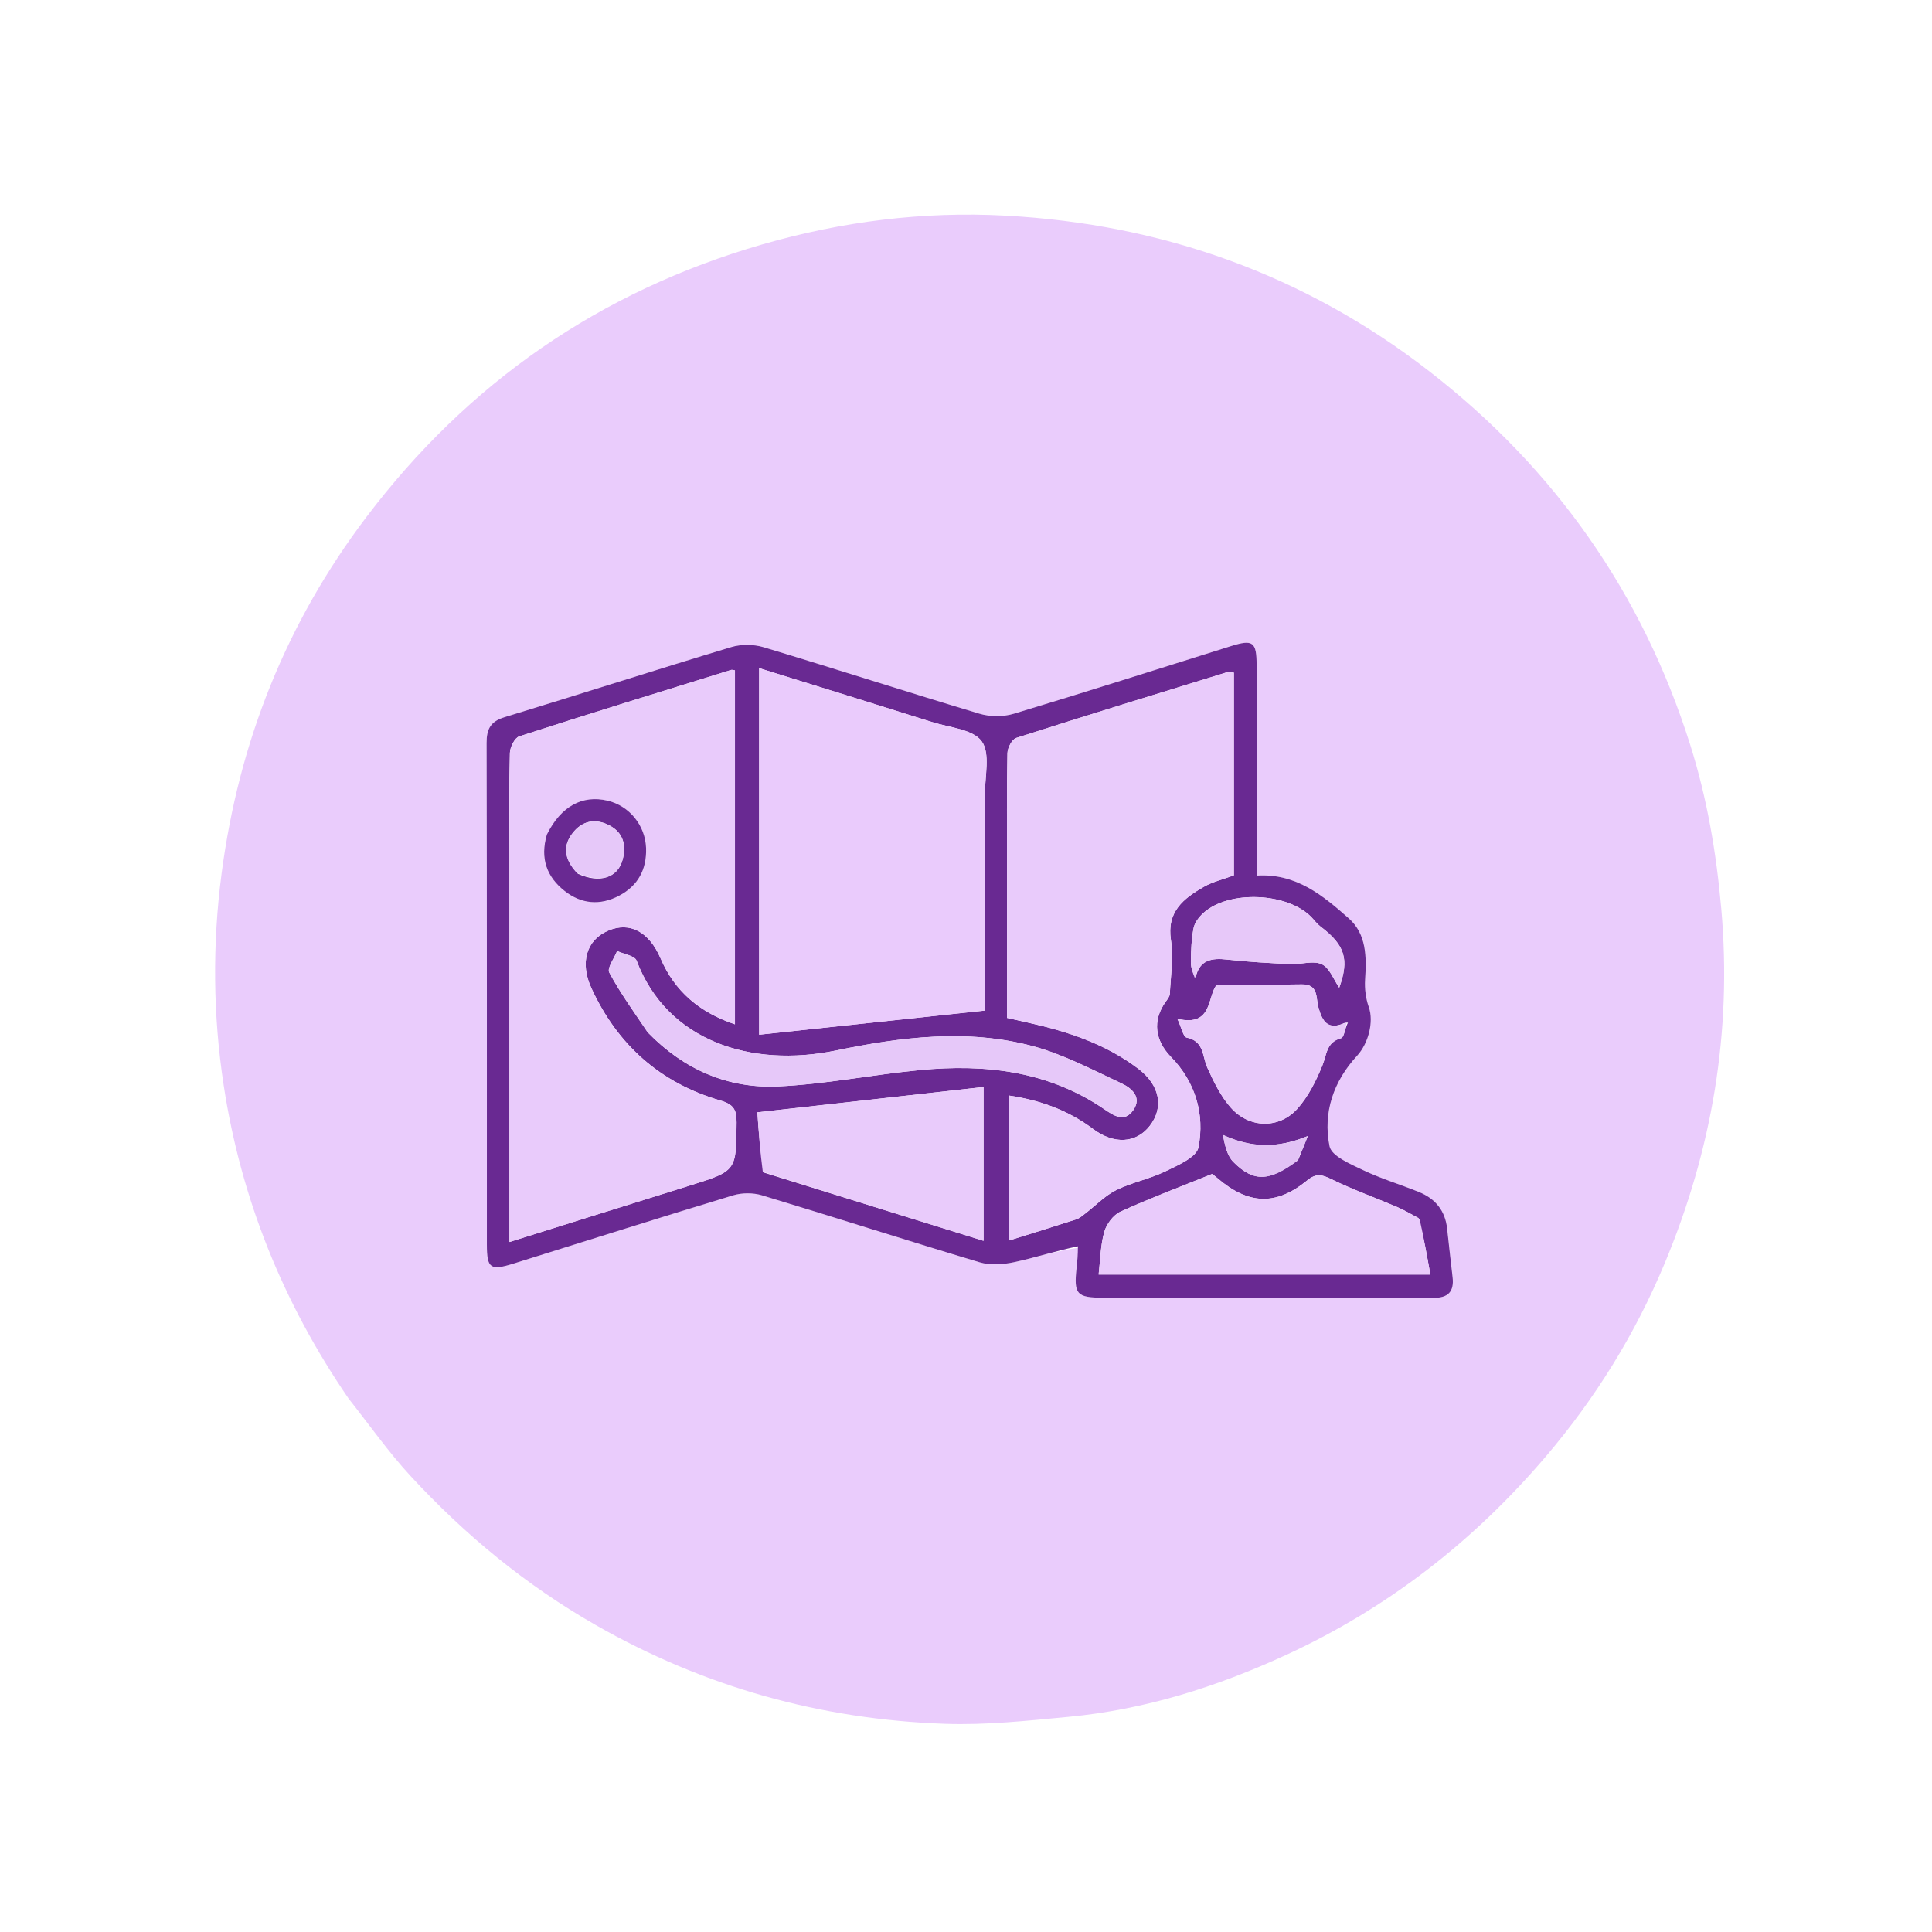
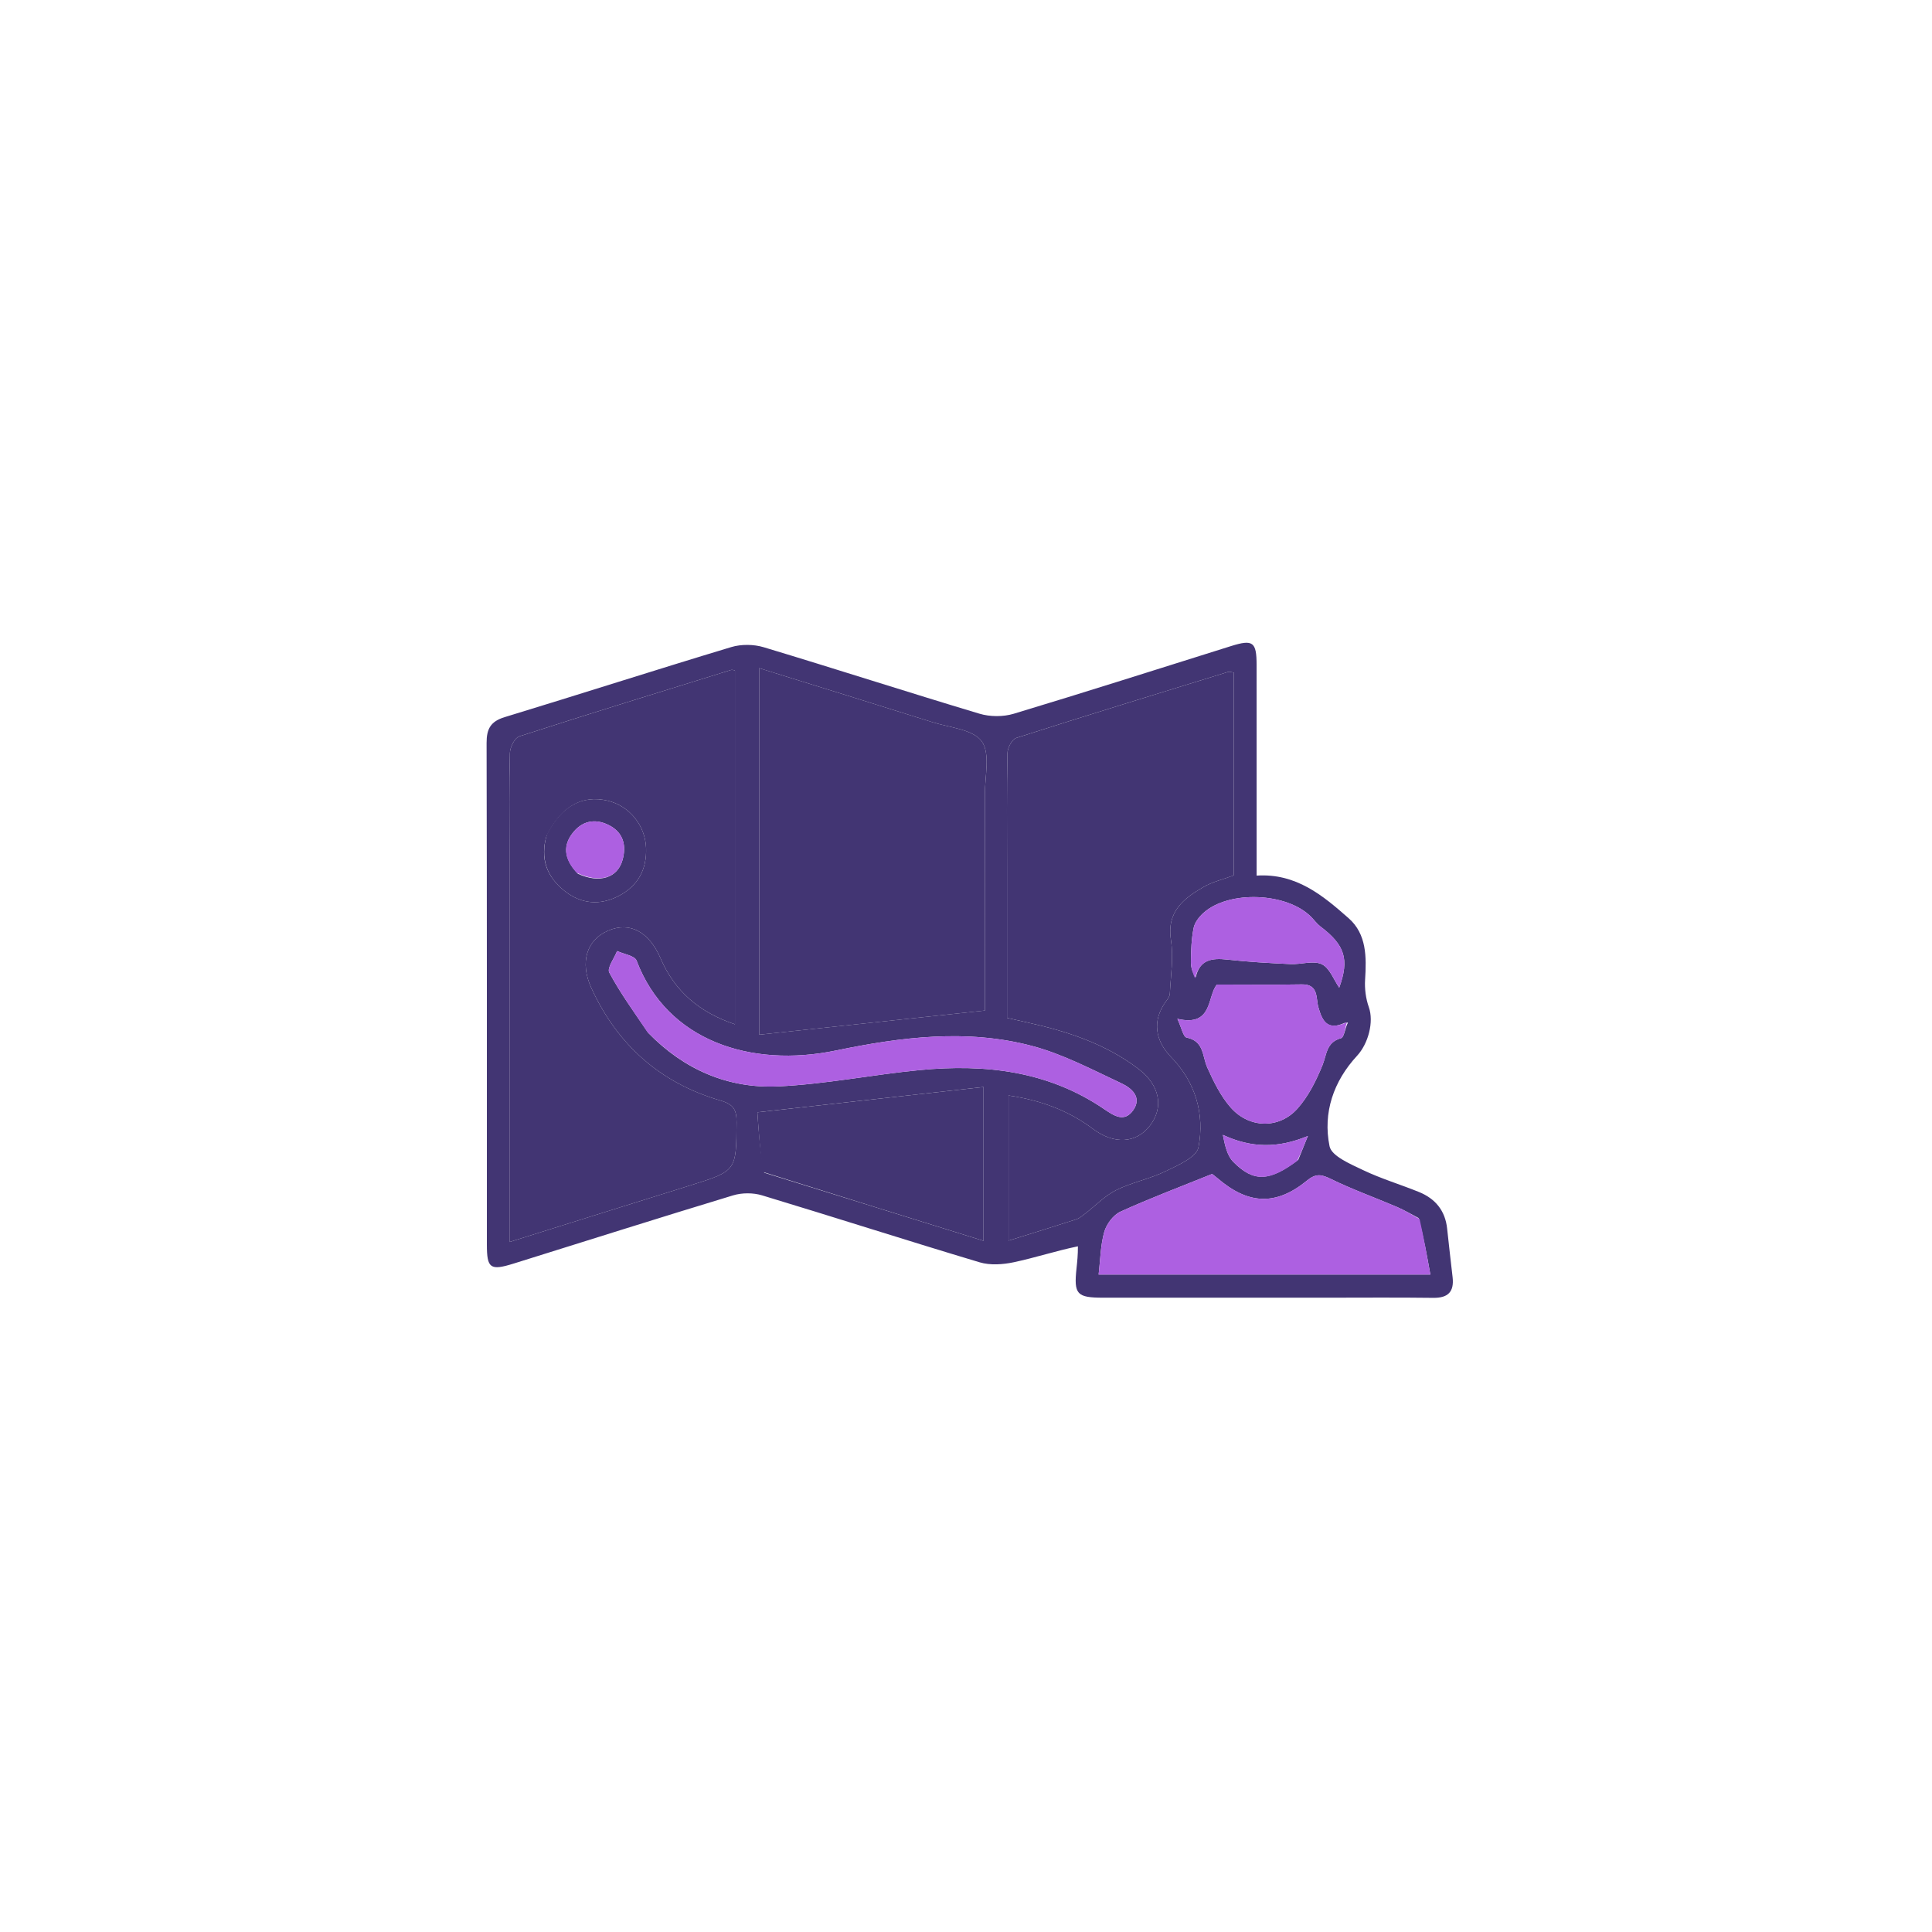
<svg xmlns="http://www.w3.org/2000/svg" version="1.1" id="Layer_1" x="0px" y="0px" width="100%" viewBox="0 0 512 512" enable-background="new 0 0 512 512" xml:space="preserve">
-   <path fill="#F1EBFF" opacity="1" stroke="none" d=" M130.243,470.741   C120.759,464.256 111.096,458.597 102.447,451.671   C93.077,444.167 84.271,435.851 75.899,427.229   C61.957,412.872 50.421,396.658 40.567,379.196   C31.935,363.897 24.473,348.073 19.789,331.183   C16.137,318.016 12.694,304.586 11.29,291.051   C9.437,273.177 8.369,255.013 9.39,237.113   C10.286,221.402 13.817,205.712 17.483,190.322   C21.54,173.289 28.533,157.186 36.756,141.692   C44.486,127.125 53.068,113.071 63.96,100.633   C72.214,91.207 80.45,81.662 89.608,73.154   C103.256,60.475 118.452,49.76 134.755,40.571   C150.072,31.938 165.947,24.589 182.802,19.819   C195.944,16.099 209.388,12.719 222.92,11.288   C240.458,9.434 258.299,8.315 275.855,9.396   C292.051,10.393 308.179,14.107 324.085,17.732   C341.991,21.813 358.99,28.932 374.818,38.161   C388.012,45.855 400.734,54.514 412.922,63.728   C421.95,70.552 430.162,78.587 438.068,86.733   C452.012,101.099 463.518,117.332 473.424,134.77   C482.106,150.053 489.508,165.893 494.187,182.783   C497.835,195.951 501.28,209.375 502.712,222.908   C504.567,240.443 505.679,258.281 504.605,275.835   C503.615,292.027 499.982,308.171 496.291,324.053   C492.326,341.115 485.254,357.174 477.03,372.664   C469.373,387.089 460.861,400.988 450.092,413.31   C441.848,422.744 433.602,432.279 424.449,440.793   C410.809,453.482 395.611,464.191 379.31,473.384   C364.005,482.016 348.212,489.502 331.303,494.125   C317.972,497.77 304.404,501.256 290.718,502.712   C273.185,504.577 255.389,505.368 237.778,504.71   C220.038,504.047 202.552,500.335 185.45,495.07   C166.188,489.14 147.829,481.299 130.243,470.741  M49.997,239.363   C49.664,242.656 49.125,245.943 49.034,249.242   C48.425,271.275 50.958,292.922 57,314.158   C66.953,349.145 85.005,379.459 110.724,404.951   C123.916,418.027 138.855,429.067 155.215,438.291   C183.7,454.352 214.255,463.217 246.649,464.693   C262.274,465.405 278.275,464.252 293.706,461.609   C336.684,454.246 373.685,434.45 404.549,403.727   C416.18,392.149 426.178,379.098 434.789,364.947   C453.058,334.925 463.031,302.3 464.693,267.457   C465.439,251.836 464.383,235.796 461.607,220.404   C453.373,174.761 432.23,135.887 397.9,104.21   C379.822,87.529 359.619,74.507 337.044,65.048   C311.805,54.474 285.459,49.078 258.08,49.05   C251.788,49.043 245.433,49.221 239.217,50.092   C227.273,51.766 215.249,53.335 203.548,56.151   C185.859,60.408 169.278,67.642 153.417,76.7   C132.109,88.868 113.653,104.433 97.821,122.966   C82.719,140.645 71.042,160.56 62.835,182.396   C56.035,200.491 51.286,219.07 49.997,239.363  z" data-index="1" style="opacity: 1; visibility: hidden;" />
-   <path fill="#EACCFC" opacity="1" stroke="none" d=" M92.361,370.611   C74.963,345.221 63.853,317.605 59.28,287.606   C56.451,269.051 56.259,250.371 58.718,231.56   C63.286,196.607 75.887,165.037 97.072,137.057   C124.006,101.482 158.927,77.223 201.975,64.786   C223.089,58.686 244.626,55.969 266.452,57.147   C308.029,59.391 345.798,72.804 378.813,98.425   C412.066,124.231 435.282,157.255 447.954,197.486   C452.399,211.599 454.857,226.073 456.157,240.873   C459.026,273.516 453.701,304.714 441.161,334.789   C433.367,353.483 422.846,370.504 409.667,385.973   C390.483,408.49 367.722,426.181 340.862,438.559   C322.493,447.024 303.381,453.072 283.174,454.981   C272.285,456.009 261.3,457.207 250.411,456.826   C217.517,455.675 186.631,447.076 157.894,430.665   C139.339,420.069 123.142,406.704 108.755,391.101   C102.921,384.773 97.931,377.667 92.361,370.611  M285.857,330.667   C285.668,332.484 285.485,334.303 285.29,336.12   C284.55,343.013 285.348,343.901 292.371,343.903   C311.862,343.908 331.352,343.905 350.842,343.905   C360.504,343.904 370.167,343.82 379.828,343.944   C383.742,343.994 385.384,342.334 384.958,338.512   C384.478,334.215 383.954,329.923 383.508,325.623   C383.01,320.818 380.362,317.643 376.016,315.881   C371.091,313.884 365.955,312.352 361.177,310.062   C357.87,308.478 352.878,306.388 352.345,303.769   C350.538,294.889 353.387,286.546 359.634,279.796   C362.622,276.568 364.135,270.792 362.753,266.898   C361.948,264.627 361.612,262.021 361.766,259.61   C362.146,253.626 362.189,247.556 357.411,243.346   C350.593,237.338 343.505,231.369 333.018,232.043   C333.018,229.752 333.018,227.96 333.018,226.167   C333.018,209.508 333.03,192.85 333.011,176.191   C333.005,170.11 332.036,169.4 326.278,171.203   C307.08,177.214 287.919,183.349 268.657,189.149   C265.861,189.991 262.376,189.978 259.577,189.139   C240.466,183.413 221.482,177.266 202.377,171.521   C199.724,170.724 196.42,170.691 193.775,171.488   C173.722,177.531 153.781,183.945 133.746,190.047   C130.019,191.181 128.942,193.154 128.951,196.897   C129.06,241.208 129.016,285.52 129.027,329.831   C129.028,336.168 129.924,336.792 136.158,334.847   C155.523,328.805 174.858,322.668 194.271,316.786   C196.63,316.071 199.577,316.062 201.935,316.774   C221.196,322.59 240.35,328.76 259.625,334.527   C262.413,335.361 265.778,335.121 268.69,334.502   C274.35,333.299 279.877,331.475 285.857,330.667  z" data-index="3" style="opacity: 1;" />
-   <path fill="#692992" opacity="1" stroke="none" d=" M285.658,330.287   C279.877,331.475 274.35,333.299 268.69,334.502   C265.778,335.121 262.413,335.361 259.625,334.527   C240.35,328.76 221.196,322.59 201.935,316.774   C199.577,316.062 196.63,316.071 194.271,316.786   C174.858,322.668 155.523,328.805 136.158,334.847   C129.924,336.792 129.028,336.168 129.027,329.831   C129.016,285.52 129.06,241.208 128.951,196.897   C128.942,193.154 130.019,191.181 133.746,190.047   C153.781,183.945 173.722,177.531 193.775,171.488   C196.42,170.691 199.724,170.724 202.377,171.521   C221.482,177.266 240.466,183.413 259.577,189.139   C262.376,189.978 265.861,189.991 268.657,189.149   C287.919,183.349 307.08,177.214 326.278,171.203   C332.036,169.4 333.005,170.11 333.011,176.191   C333.03,192.85 333.018,209.508 333.018,226.167   C333.018,227.96 333.018,229.752 333.018,232.043   C343.505,231.369 350.593,237.338 357.411,243.346   C362.189,247.556 362.146,253.626 361.766,259.61   C361.612,262.021 361.948,264.627 362.753,266.898   C364.135,270.792 362.622,276.568 359.634,279.796   C353.387,286.546 350.538,294.889 352.345,303.769   C352.878,306.388 357.87,308.478 361.177,310.062   C365.955,312.352 371.091,313.884 376.016,315.881   C380.362,317.643 383.01,320.818 383.508,325.623   C383.954,329.923 384.478,334.215 384.958,338.512   C385.384,342.334 383.742,343.994 379.828,343.944   C370.167,343.82 360.504,343.904 350.842,343.905   C331.352,343.905 311.862,343.908 292.371,343.903   C285.348,343.901 284.55,343.013 285.29,336.12   C285.485,334.303 285.668,332.484 285.658,330.287  M356.281,271.099   C351.846,273.138 350.421,270.692 349.366,266.864   C348.712,264.497 349.472,260.793 344.992,260.874   C337.728,261.007 330.46,260.91 322.516,260.91   C319.875,263.848 321.54,272.255 312.016,269.994   C313.123,272.351 313.566,274.782 314.468,274.966   C319.135,275.918 318.588,279.902 319.953,282.932   C321.633,286.659 323.504,290.514 326.175,293.534   C331.055,299.055 338.965,299.236 343.823,293.816   C346.723,290.581 348.794,286.403 350.456,282.33   C351.626,279.462 351.443,276.211 355.398,275.128   C356.232,274.9 356.444,272.401 357.227,270.988   C357.155,271.003 357.084,271.019 356.281,271.099  M135.015,226.5   C135.015,260.543 135.015,294.586 135.015,329.141   C151.38,324.015 167.055,319.087 182.743,314.197   C195.216,310.309 195.115,310.329 195.199,297.455   C195.221,294.123 194.451,292.674 190.92,291.648   C175.004,287.025 163.612,276.902 156.704,261.816   C153.623,255.087 155.418,249.105 161.148,246.638   C166.948,244.141 172.05,246.975 175.066,253.994   C178.805,262.695 185.371,268.302 194.77,271.452   C194.77,239.787 194.77,208.723 194.77,177.661   C194.393,177.611 194.036,177.454 193.755,177.541   C175.023,183.347 156.277,189.11 137.618,195.142   C136.405,195.534 135.172,197.996 135.13,199.527   C134.892,208.179 135.015,216.841 135.015,226.5  M326.985,205.5   C326.985,196.39 326.985,187.28 326.985,178.247   C326.153,178.126 325.792,177.96 325.509,178.048   C306.757,183.829 287.995,189.577 269.309,195.564   C268.183,195.925 267.01,198.191 266.982,199.593   C266.782,209.587 266.874,219.587 266.874,229.585   C266.874,242.894 266.874,256.203 266.874,269.75   C268.918,270.212 270.668,270.614 272.422,271.002   C282.899,273.323 292.967,276.631 301.655,283.222   C307.36,287.549 308.525,293.437 304.696,298.368   C301.104,302.995 295.229,303.357 289.657,299.174   C283.011,294.185 275.511,291.515 267.278,290.317   C267.278,303.213 267.278,315.771 267.278,328.782   C273.536,326.825 279.403,325.025 285.238,323.128   C286.118,322.841 286.887,322.148 287.647,321.564   C290.359,319.485 292.8,316.878 295.8,315.39   C299.943,313.334 304.662,312.445 308.828,310.424   C312.121,308.827 317.091,306.692 317.599,304.076   C319.315,295.223 316.785,286.727 310.333,280.108   C306.144,275.812 305.273,270.525 308.936,265.448   C309.392,264.815 309.982,264.084 310.016,263.375   C310.242,258.63 311.032,253.771 310.312,249.156   C309.133,241.597 313.651,238.114 318.988,235.037   C321.361,233.668 324.155,233.032 326.985,231.979   C326.985,223.47 326.985,214.985 326.985,205.5  M261.022,253.497   C261.022,239.173 261.053,224.85 261.005,210.526   C260.989,205.721 262.489,199.676 260.165,196.461   C257.862,193.275 251.652,192.818 247.087,191.378   C231.892,186.582 216.666,181.884 201.184,177.064   C201.184,209.293 201.184,241.036 201.184,274.206   C221.229,272.061 240.89,269.957 261.022,267.803   C261.022,263.761 261.022,259.128 261.022,253.497  M375.935,322.794   C374.025,321.805 372.168,320.692 370.195,319.849   C364.411,317.376 358.463,315.251 352.821,312.495   C350.286,311.256 348.833,310.851 346.364,312.866   C338.095,319.613 330.773,319.229 322.62,312.214   C322.002,311.682 321.335,311.207 321.219,311.117   C312.796,314.524 304.744,317.548 296.936,321.106   C295.041,321.969 293.235,324.39 292.648,326.453   C291.635,330.013 291.609,333.854 291.147,337.769   C320.588,337.769 349.497,337.769 379.059,337.769   C378.162,332.733 377.327,328.044 375.935,322.794  M202.53,310.777   C221.897,316.794 241.264,322.811 260.648,328.834   C260.648,315.259 260.648,302.394 260.648,288.065   C240.564,290.312 221.062,292.495 200.712,294.773   C201.045,299.671 201.41,305.025 202.53,310.777  M171.78,273.714   C181.227,283.424 192.92,288.53 206.262,287.905   C218.821,287.317 231.276,284.78 243.823,283.574   C261.081,281.913 277.737,283.816 292.554,293.885   C295.214,295.692 297.958,297.56 300.313,294.215   C302.753,290.749 299.814,288.32 297.203,287.099   C289.428,283.463 281.683,279.339 273.46,277.171   C256.201,272.619 238.816,274.812 221.569,278.388   C199.048,283.059 176.792,275.913 168.702,254.577   C168.205,253.265 165.315,252.859 163.539,252.032   C162.779,253.968 160.827,256.541 161.463,257.73   C164.336,263.101 167.942,268.081 171.78,273.714  M316.887,258.981   C317.93,254.267 321.184,253.842 325.275,254.3   C330.834,254.922 336.434,255.23 342.024,255.494   C344.809,255.625 348.03,254.47 350.285,255.53   C352.384,256.517 353.465,259.671 354.908,261.748   C357.615,254.257 356.462,250.46 349.905,245.513   C348.993,244.825 348.306,243.842 347.495,243.015   C341.12,236.513 325.714,235.858 318.947,241.917   C317.781,242.961 316.612,244.464 316.322,245.928   C315.74,248.868 315.627,251.926 315.595,254.939   C315.578,256.469 316.157,258.006 316.887,258.981  M344.045,307.381   C344.897,305.269 345.75,303.157 346.602,301.046   C338.616,304.364 331.631,304.242 324.069,300.756   C324.606,303.417 325.162,306.215 326.836,307.908   C332.21,313.34 336.394,313.162 344.045,307.381  z" data-index="4" style="opacity: 1;" />
-   <path fill="#E9CBFB" opacity="1" stroke="none" d=" M135.015,226   C135.015,216.841 134.892,208.179 135.13,199.527   C135.172,197.996 136.405,195.534 137.618,195.142   C156.277,189.11 175.023,183.347 193.755,177.541   C194.036,177.454 194.393,177.611 194.77,177.661   C194.77,208.723 194.77,239.787 194.77,271.452   C185.371,268.302 178.805,262.695 175.066,253.994   C172.05,246.975 166.948,244.141 161.148,246.638   C155.418,249.105 153.623,255.087 156.704,261.816   C163.612,276.902 175.004,287.025 190.92,291.648   C194.451,292.674 195.221,294.123 195.199,297.455   C195.115,310.329 195.216,310.309 182.743,314.197   C167.055,319.087 151.38,324.015 135.015,329.141   C135.015,294.586 135.015,260.543 135.015,226  M144.832,221.564   C143.052,227.527 144.926,232.41 149.627,236.115   C154.049,239.601 159.037,240.037 164.068,237.38   C169.094,234.725 171.408,230.41 171.218,224.745   C171.017,218.749 166.8,213.561 161.025,212.187   C154.339,210.598 148.664,213.651 144.832,221.564  z" data-index="5" style="opacity: 1;" />
-   <path fill="#E9CBFB" opacity="1" stroke="none" d=" M326.985,206   C326.985,214.985 326.985,223.47 326.985,231.979   C324.155,233.032 321.361,233.668 318.988,235.037   C313.651,238.114 309.133,241.597 310.312,249.156   C311.032,253.771 310.242,258.63 310.016,263.375   C309.982,264.084 309.392,264.815 308.936,265.448   C305.273,270.525 306.144,275.812 310.333,280.108   C316.785,286.727 319.315,295.223 317.599,304.076   C317.091,306.692 312.121,308.827 308.828,310.424   C304.662,312.445 299.943,313.334 295.8,315.39   C292.8,316.878 290.359,319.485 287.647,321.564   C286.887,322.148 286.118,322.841 285.238,323.128   C279.403,325.025 273.536,326.825 267.278,328.782   C267.278,315.771 267.278,303.213 267.278,290.317   C275.511,291.515 283.011,294.185 289.657,299.174   C295.229,303.357 301.104,302.995 304.696,298.368   C308.525,293.437 307.36,287.549 301.655,283.222   C292.967,276.631 282.899,273.323 272.422,271.002   C270.668,270.614 268.918,270.212 266.874,269.75   C266.874,256.203 266.874,242.894 266.874,229.585   C266.874,219.587 266.782,209.587 266.982,199.593   C267.01,198.191 268.183,195.925 269.309,195.564   C287.995,189.577 306.757,183.829 325.509,178.048   C325.792,177.96 326.153,178.126 326.985,178.247   C326.985,187.28 326.985,196.39 326.985,206  z" data-index="6" style="opacity: 1;" />
-   <path fill="#EACBFC" opacity="1" stroke="none" d=" M261.022,253.996   C261.022,259.128 261.022,263.761 261.022,267.803   C240.89,269.957 221.229,272.061 201.184,274.206   C201.184,241.036 201.184,209.293 201.184,177.064   C216.666,181.884 231.892,186.582 247.087,191.378   C251.652,192.818 257.862,193.275 260.165,196.461   C262.489,199.676 260.989,205.721 261.005,210.526   C261.053,224.85 261.022,239.173 261.022,253.996  z" data-index="7" style="opacity: 1;" />
-   <path fill="#E9CBFB" opacity="1" stroke="none" d=" M376.214,323.075   C377.327,328.044 378.162,332.733 379.059,337.769   C349.497,337.769 320.588,337.769 291.147,337.769   C291.609,333.854 291.635,330.013 292.648,326.453   C293.235,324.39 295.041,321.969 296.936,321.106   C304.744,317.548 312.796,314.524 321.219,311.117   C321.335,311.207 322.002,311.682 322.62,312.214   C330.773,319.229 338.095,319.613 346.364,312.866   C348.833,310.851 350.286,311.256 352.821,312.495   C358.463,315.251 364.411,317.376 370.195,319.849   C372.168,320.692 374.025,321.805 376.214,323.075  z" data-index="8" />
-   <path fill="#E9CBFB" opacity="1" stroke="none" d=" M202.153,310.578   C201.41,305.025 201.045,299.671 200.712,294.773   C221.062,292.495 240.564,290.312 260.648,288.065   C260.648,302.394 260.648,315.259 260.648,328.834   C241.264,322.811 221.897,316.794 202.153,310.578  z" data-index="9" style="opacity: 1;" />
-   <path fill="#E6C8F9" opacity="1" stroke="none" d=" M171.532,273.458   C167.942,268.081 164.336,263.101 161.463,257.73   C160.827,256.541 162.779,253.968 163.539,252.032   C165.315,252.859 168.205,253.265 168.702,254.577   C176.792,275.913 199.048,283.059 221.569,278.388   C238.816,274.812 256.201,272.619 273.46,277.171   C281.683,279.339 289.428,283.463 297.203,287.099   C299.814,288.32 302.753,290.749 300.313,294.215   C297.958,297.56 295.214,295.692 292.554,293.885   C277.737,283.816 261.081,281.913 243.823,283.574   C231.276,284.78 218.821,287.317 206.262,287.905   C192.92,288.53 181.227,283.424 171.532,273.458  z" data-index="10" style="opacity: 1;" />
-   <path fill="#E8C9FA" opacity="1" stroke="none" d=" M356.943,270.949   C356.444,272.401 356.232,274.9 355.398,275.128   C351.443,276.211 351.626,279.462 350.456,282.33   C348.794,286.403 346.723,290.581 343.823,293.816   C338.965,299.236 331.055,299.055 326.175,293.534   C323.504,290.514 321.633,286.659 319.953,282.932   C318.588,279.902 319.135,275.918 314.468,274.966   C313.566,274.782 313.123,272.351 312.016,269.994   C321.54,272.255 319.875,263.848 322.516,260.91   C330.46,260.91 337.728,261.007 344.992,260.874   C349.472,260.793 348.712,264.497 349.366,266.864   C350.421,270.692 351.846,273.138 356.631,271.044   C356.981,270.988 356.943,270.949 356.943,270.949  z" data-index="11" />
-   <path fill="#E7C8F9" opacity="1" stroke="none" d=" M316.677,259.26   C316.157,258.006 315.578,256.469 315.595,254.939   C315.627,251.926 315.74,248.868 316.322,245.928   C316.612,244.464 317.781,242.961 318.947,241.917   C325.714,235.858 341.12,236.513 347.495,243.015   C348.306,243.842 348.993,244.825 349.905,245.513   C356.462,250.46 357.615,254.257 354.908,261.748   C353.465,259.671 352.384,256.517 350.285,255.53   C348.03,254.47 344.809,255.625 342.024,255.494   C336.434,255.23 330.834,254.922 325.275,254.3   C321.184,253.842 317.93,254.267 316.677,259.26  z" data-index="12" />
-   <path fill="#E2C2F5" opacity="1" stroke="none" d=" M343.78,307.648   C336.394,313.162 332.21,313.34 326.836,307.908   C325.162,306.215 324.606,303.417 324.069,300.756   C331.631,304.242 338.616,304.364 346.602,301.046   C345.75,303.157 344.897,305.269 343.78,307.648  z" data-index="13" />
-   <path fill="#E8C9FA" opacity="1" stroke="none" d=" M356.997,271.011   C357.084,271.019 357.155,271.003 357.085,270.968   C356.943,270.949 356.981,270.988 356.997,271.011  z" data-index="14" />
-   <path fill="#692992" opacity="1" stroke="none" d=" M144.925,221.182   C148.664,213.651 154.339,210.598 161.025,212.187   C166.8,213.561 171.017,218.749 171.218,224.745   C171.408,230.41 169.094,234.725 164.068,237.38   C159.037,240.037 154.049,239.601 149.627,236.115   C144.926,232.41 143.052,227.527 144.925,221.182  M153.148,231.559   C158.799,234.15 163.633,232.727 164.978,227.896   C166.009,224.194 165.275,220.807 161.664,218.835   C158.244,216.966 154.782,217.26 152.141,220.305   C149.038,223.883 149.355,227.578 153.148,231.559  z" data-index="15" />
-   <path fill="#E6C8F9" opacity="1" stroke="none" d=" M152.853,231.298   C149.355,227.578 149.038,223.883 152.141,220.305   C154.782,217.26 158.244,216.966 161.664,218.835   C165.275,220.807 166.009,224.194 164.978,227.896   C163.633,232.727 158.799,234.15 152.853,231.298  z" data-index="16" />
+   <path fill="#EACCFC" opacity="1" stroke="none" d=" M92.361,370.611   C74.963,345.221 63.853,317.605 59.28,287.606   C56.451,269.051 56.259,250.371 58.718,231.56   C63.286,196.607 75.887,165.037 97.072,137.057   C124.006,101.482 158.927,77.223 201.975,64.786   C223.089,58.686 244.626,55.969 266.452,57.147   C308.029,59.391 345.798,72.804 378.813,98.425   C412.066,124.231 435.282,157.255 447.954,197.486   C452.399,211.599 454.857,226.073 456.157,240.873   C459.026,273.516 453.701,304.714 441.161,334.789   C433.367,353.483 422.846,370.504 409.667,385.973   C390.483,408.49 367.722,426.181 340.862,438.559   C322.493,447.024 303.381,453.072 283.174,454.981   C272.285,456.009 261.3,457.207 250.411,456.826   C217.517,455.675 186.631,447.076 157.894,430.665   C139.339,420.069 123.142,406.704 108.755,391.101   C102.921,384.773 97.931,377.667 92.361,370.611  M285.857,330.667   C285.668,332.484 285.485,334.303 285.29,336.12   C284.55,343.013 285.348,343.901 292.371,343.903   C311.862,343.908 331.352,343.905 350.842,343.905   C360.504,343.904 370.167,343.82 379.828,343.944   C383.742,343.994 385.384,342.334 384.958,338.512   C384.478,334.215 383.954,329.923 383.508,325.623   C383.01,320.818 380.362,317.643 376.016,315.881   C371.091,313.884 365.955,312.352 361.177,310.062   C357.87,308.478 352.878,306.388 352.345,303.769   C350.538,294.889 353.387,286.546 359.634,279.796   C362.622,276.568 364.135,270.792 362.753,266.898   C361.948,264.627 361.612,262.021 361.766,259.61   C362.146,253.626 362.189,247.556 357.411,243.346   C350.593,237.338 343.505,231.369 333.018,232.043   C333.018,229.752 333.018,227.96 333.018,226.167   C333.018,209.508 333.03,192.85 333.011,176.191   C333.005,170.11 332.036,169.4 326.278,171.203   C307.08,177.214 287.919,183.349 268.657,189.149   C265.861,189.991 262.376,189.978 259.577,189.139   C240.466,183.413 221.482,177.266 202.377,171.521   C199.724,170.724 196.42,170.691 193.775,171.488   C173.722,177.531 153.781,183.945 133.746,190.047   C130.019,191.181 128.942,193.154 128.951,196.897   C129.06,241.208 129.016,285.52 129.027,329.831   C129.028,336.168 129.924,336.792 136.158,334.847   C155.523,328.805 174.858,322.668 194.271,316.786   C196.63,316.071 199.577,316.062 201.935,316.774   C221.196,322.59 240.35,328.76 259.625,334.527   C262.413,335.361 265.778,335.121 268.69,334.502   C274.35,333.299 279.877,331.475 285.857,330.667  z" data-index="1" style="opacity: 1; visibility: hidden;" />
+   <path fill="#692992" opacity="1" stroke="none" d=" M285.658,330.287   C279.877,331.475 274.35,333.299 268.69,334.502   C265.778,335.121 262.413,335.361 259.625,334.527   C240.35,328.76 221.196,322.59 201.935,316.774   C199.577,316.062 196.63,316.071 194.271,316.786   C174.858,322.668 155.523,328.805 136.158,334.847   C129.924,336.792 129.028,336.168 129.027,329.831   C129.016,285.52 129.06,241.208 128.951,196.897   C128.942,193.154 130.019,191.181 133.746,190.047   C153.781,183.945 173.722,177.531 193.775,171.488   C196.42,170.691 199.724,170.724 202.377,171.521   C221.482,177.266 240.466,183.413 259.577,189.139   C262.376,189.978 265.861,189.991 268.657,189.149   C287.919,183.349 307.08,177.214 326.278,171.203   C332.036,169.4 333.005,170.11 333.011,176.191   C333.03,192.85 333.018,209.508 333.018,226.167   C333.018,227.96 333.018,229.752 333.018,232.043   C343.505,231.369 350.593,237.338 357.411,243.346   C362.189,247.556 362.146,253.626 361.766,259.61   C361.612,262.021 361.948,264.627 362.753,266.898   C364.135,270.792 362.622,276.568 359.634,279.796   C353.387,286.546 350.538,294.889 352.345,303.769   C352.878,306.388 357.87,308.478 361.177,310.062   C365.955,312.352 371.091,313.884 376.016,315.881   C380.362,317.643 383.01,320.818 383.508,325.623   C383.954,329.923 384.478,334.215 384.958,338.512   C385.384,342.334 383.742,343.994 379.828,343.944   C370.167,343.82 360.504,343.904 350.842,343.905   C331.352,343.905 311.862,343.908 292.371,343.903   C285.348,343.901 284.55,343.013 285.29,336.12   C285.485,334.303 285.668,332.484 285.658,330.287  M356.281,271.099   C351.846,273.138 350.421,270.692 349.366,266.864   C348.712,264.497 349.472,260.793 344.992,260.874   C337.728,261.007 330.46,260.91 322.516,260.91   C319.875,263.848 321.54,272.255 312.016,269.994   C313.123,272.351 313.566,274.782 314.468,274.966   C319.135,275.918 318.588,279.902 319.953,282.932   C321.633,286.659 323.504,290.514 326.175,293.534   C331.055,299.055 338.965,299.236 343.823,293.816   C346.723,290.581 348.794,286.403 350.456,282.33   C351.626,279.462 351.443,276.211 355.398,275.128   C356.232,274.9 356.444,272.401 357.227,270.988   C357.155,271.003 357.084,271.019 356.281,271.099  M135.015,226.5   C135.015,260.543 135.015,294.586 135.015,329.141   C151.38,324.015 167.055,319.087 182.743,314.197   C195.216,310.309 195.115,310.329 195.199,297.455   C195.221,294.123 194.451,292.674 190.92,291.648   C175.004,287.025 163.612,276.902 156.704,261.816   C153.623,255.087 155.418,249.105 161.148,246.638   C166.948,244.141 172.05,246.975 175.066,253.994   C178.805,262.695 185.371,268.302 194.77,271.452   C194.77,239.787 194.77,208.723 194.77,177.661   C194.393,177.611 194.036,177.454 193.755,177.541   C175.023,183.347 156.277,189.11 137.618,195.142   C136.405,195.534 135.172,197.996 135.13,199.527   C134.892,208.179 135.015,216.841 135.015,226.5  M326.985,205.5   C326.985,196.39 326.985,187.28 326.985,178.247   C326.153,178.126 325.792,177.96 325.509,178.048   C306.757,183.829 287.995,189.577 269.309,195.564   C268.183,195.925 267.01,198.191 266.982,199.593   C266.782,209.587 266.874,219.587 266.874,229.585   C266.874,242.894 266.874,256.203 266.874,269.75   C268.918,270.212 270.668,270.614 272.422,271.002   C282.899,273.323 292.967,276.631 301.655,283.222   C307.36,287.549 308.525,293.437 304.696,298.368   C301.104,302.995 295.229,303.357 289.657,299.174   C283.011,294.185 275.511,291.515 267.278,290.317   C267.278,303.213 267.278,315.771 267.278,328.782   C273.536,326.825 279.403,325.025 285.238,323.128   C286.118,322.841 286.887,322.148 287.647,321.564   C290.359,319.485 292.8,316.878 295.8,315.39   C299.943,313.334 304.662,312.445 308.828,310.424   C312.121,308.827 317.091,306.692 317.599,304.076   C319.315,295.223 316.785,286.727 310.333,280.108   C306.144,275.812 305.273,270.525 308.936,265.448   C309.392,264.815 309.982,264.084 310.016,263.375   C310.242,258.63 311.032,253.771 310.312,249.156   C309.133,241.597 313.651,238.114 318.988,235.037   C321.361,233.668 324.155,233.032 326.985,231.979   C326.985,223.47 326.985,214.985 326.985,205.5  M261.022,253.497   C261.022,239.173 261.053,224.85 261.005,210.526   C260.989,205.721 262.489,199.676 260.165,196.461   C257.862,193.275 251.652,192.818 247.087,191.378   C231.892,186.582 216.666,181.884 201.184,177.064   C201.184,209.293 201.184,241.036 201.184,274.206   C221.229,272.061 240.89,269.957 261.022,267.803   C261.022,263.761 261.022,259.128 261.022,253.497  M375.935,322.794   C374.025,321.805 372.168,320.692 370.195,319.849   C364.411,317.376 358.463,315.251 352.821,312.495   C350.286,311.256 348.833,310.851 346.364,312.866   C338.095,319.613 330.773,319.229 322.62,312.214   C322.002,311.682 321.335,311.207 321.219,311.117   C312.796,314.524 304.744,317.548 296.936,321.106   C295.041,321.969 293.235,324.39 292.648,326.453   C291.635,330.013 291.609,333.854 291.147,337.769   C320.588,337.769 349.497,337.769 379.059,337.769   C378.162,332.733 377.327,328.044 375.935,322.794  M202.53,310.777   C221.897,316.794 241.264,322.811 260.648,328.834   C260.648,315.259 260.648,302.394 260.648,288.065   C240.564,290.312 221.062,292.495 200.712,294.773   C201.045,299.671 201.41,305.025 202.53,310.777  M171.78,273.714   C181.227,283.424 192.92,288.53 206.262,287.905   C218.821,287.317 231.276,284.78 243.823,283.574   C261.081,281.913 277.737,283.816 292.554,293.885   C295.214,295.692 297.958,297.56 300.313,294.215   C302.753,290.749 299.814,288.32 297.203,287.099   C289.428,283.463 281.683,279.339 273.46,277.171   C256.201,272.619 238.816,274.812 221.569,278.388   C199.048,283.059 176.792,275.913 168.702,254.577   C168.205,253.265 165.315,252.859 163.539,252.032   C162.779,253.968 160.827,256.541 161.463,257.73   C164.336,263.101 167.942,268.081 171.78,273.714  M316.887,258.981   C317.93,254.267 321.184,253.842 325.275,254.3   C330.834,254.922 336.434,255.23 342.024,255.494   C344.809,255.625 348.03,254.47 350.285,255.53   C352.384,256.517 353.465,259.671 354.908,261.748   C357.615,254.257 356.462,250.46 349.905,245.513   C348.993,244.825 348.306,243.842 347.495,243.015   C341.12,236.513 325.714,235.858 318.947,241.917   C317.781,242.961 316.612,244.464 316.322,245.928   C315.74,248.868 315.627,251.926 315.595,254.939   C315.578,256.469 316.157,258.006 316.887,258.981  M344.045,307.381   C344.897,305.269 345.75,303.157 346.602,301.046   C338.616,304.364 331.631,304.242 324.069,300.756   C324.606,303.417 325.162,306.215 326.836,307.908   C332.21,313.34 336.394,313.162 344.045,307.381  z" data-index="2" style="opacity: 1; visibility: visible; fill: rgb(66, 53, 115);" />
+   <path fill="#E9CBFB" opacity="1" stroke="none" d=" M135.015,226   C135.015,216.841 134.892,208.179 135.13,199.527   C135.172,197.996 136.405,195.534 137.618,195.142   C156.277,189.11 175.023,183.347 193.755,177.541   C194.036,177.454 194.393,177.611 194.77,177.661   C194.77,208.723 194.77,239.787 194.77,271.452   C185.371,268.302 178.805,262.695 175.066,253.994   C172.05,246.975 166.948,244.141 161.148,246.638   C155.418,249.105 153.623,255.087 156.704,261.816   C163.612,276.902 175.004,287.025 190.92,291.648   C194.451,292.674 195.221,294.123 195.199,297.455   C195.115,310.329 195.216,310.309 182.743,314.197   C167.055,319.087 151.38,324.015 135.015,329.141   C135.015,294.586 135.015,260.543 135.015,226  M144.832,221.564   C143.052,227.527 144.926,232.41 149.627,236.115   C154.049,239.601 159.037,240.037 164.068,237.38   C169.094,234.725 171.408,230.41 171.218,224.745   C171.017,218.749 166.8,213.561 161.025,212.187   C154.339,210.598 148.664,213.651 144.832,221.564  z" data-index="3" style="opacity: 1; visibility: visible; fill: rgb(66, 53, 115);" />
+   <path fill="#E9CBFB" opacity="1" stroke="none" d=" M326.985,206   C326.985,214.985 326.985,223.47 326.985,231.979   C324.155,233.032 321.361,233.668 318.988,235.037   C313.651,238.114 309.133,241.597 310.312,249.156   C311.032,253.771 310.242,258.63 310.016,263.375   C309.982,264.084 309.392,264.815 308.936,265.448   C305.273,270.525 306.144,275.812 310.333,280.108   C316.785,286.727 319.315,295.223 317.599,304.076   C317.091,306.692 312.121,308.827 308.828,310.424   C304.662,312.445 299.943,313.334 295.8,315.39   C292.8,316.878 290.359,319.485 287.647,321.564   C286.887,322.148 286.118,322.841 285.238,323.128   C279.403,325.025 273.536,326.825 267.278,328.782   C267.278,315.771 267.278,303.213 267.278,290.317   C275.511,291.515 283.011,294.185 289.657,299.174   C295.229,303.357 301.104,302.995 304.696,298.368   C308.525,293.437 307.36,287.549 301.655,283.222   C292.967,276.631 282.899,273.323 272.422,271.002   C270.668,270.614 268.918,270.212 266.874,269.75   C266.874,256.203 266.874,242.894 266.874,229.585   C266.874,219.587 266.782,209.587 266.982,199.593   C267.01,198.191 268.183,195.925 269.309,195.564   C287.995,189.577 306.757,183.829 325.509,178.048   C325.792,177.96 326.153,178.126 326.985,178.247   C326.985,187.28 326.985,196.39 326.985,206  z" data-index="4" style="opacity: 1; visibility: visible; fill: rgb(66, 53, 115);" />
+   <path fill="#EACBFC" opacity="1" stroke="none" d=" M261.022,253.996   C261.022,259.128 261.022,263.761 261.022,267.803   C240.89,269.957 221.229,272.061 201.184,274.206   C201.184,241.036 201.184,209.293 201.184,177.064   C216.666,181.884 231.892,186.582 247.087,191.378   C251.652,192.818 257.862,193.275 260.165,196.461   C262.489,199.676 260.989,205.721 261.005,210.526   C261.053,224.85 261.022,239.173 261.022,253.996  z" data-index="5" style="opacity: 1; visibility: visible; fill: rgb(66, 53, 115);" />
+   <path fill="#E9CBFB" opacity="1" stroke="none" d=" M376.214,323.075   C377.327,328.044 378.162,332.733 379.059,337.769   C349.497,337.769 320.588,337.769 291.147,337.769   C291.609,333.854 291.635,330.013 292.648,326.453   C293.235,324.39 295.041,321.969 296.936,321.106   C304.744,317.548 312.796,314.524 321.219,311.117   C321.335,311.207 322.002,311.682 322.62,312.214   C330.773,319.229 338.095,319.613 346.364,312.866   C348.833,310.851 350.286,311.256 352.821,312.495   C358.463,315.251 364.411,317.376 370.195,319.849   C372.168,320.692 374.025,321.805 376.214,323.075  z" data-index="6" style="opacity: 1; visibility: visible; fill: rgb(173, 96, 225);" />
+   <path fill="#E9CBFB" opacity="1" stroke="none" d=" M202.153,310.578   C201.41,305.025 201.045,299.671 200.712,294.773   C221.062,292.495 240.564,290.312 260.648,288.065   C260.648,302.394 260.648,315.259 260.648,328.834   C241.264,322.811 221.897,316.794 202.153,310.578  z" data-index="7" style="opacity: 1; visibility: visible; fill: rgb(66, 53, 115);" />
+   <path fill="#E6C8F9" opacity="1" stroke="none" d=" M171.532,273.458   C167.942,268.081 164.336,263.101 161.463,257.73   C160.827,256.541 162.779,253.968 163.539,252.032   C165.315,252.859 168.205,253.265 168.702,254.577   C176.792,275.913 199.048,283.059 221.569,278.388   C238.816,274.812 256.201,272.619 273.46,277.171   C281.683,279.339 289.428,283.463 297.203,287.099   C299.814,288.32 302.753,290.749 300.313,294.215   C297.958,297.56 295.214,295.692 292.554,293.885   C277.737,283.816 261.081,281.913 243.823,283.574   C231.276,284.78 218.821,287.317 206.262,287.905   C192.92,288.53 181.227,283.424 171.532,273.458  z" data-index="8" style="opacity: 1; visibility: visible; fill: rgb(173, 96, 225);" />
+   <path fill="#E8C9FA" opacity="1" stroke="none" d=" M356.943,270.949   C356.444,272.401 356.232,274.9 355.398,275.128   C351.443,276.211 351.626,279.462 350.456,282.33   C348.794,286.403 346.723,290.581 343.823,293.816   C338.965,299.236 331.055,299.055 326.175,293.534   C323.504,290.514 321.633,286.659 319.953,282.932   C318.588,279.902 319.135,275.918 314.468,274.966   C313.566,274.782 313.123,272.351 312.016,269.994   C321.54,272.255 319.875,263.848 322.516,260.91   C330.46,260.91 337.728,261.007 344.992,260.874   C349.472,260.793 348.712,264.497 349.366,266.864   C350.421,270.692 351.846,273.138 356.631,271.044   C356.981,270.988 356.943,270.949 356.943,270.949  z" data-index="9" style="opacity: 1; visibility: visible; fill: rgb(173, 96, 225);" />
+   <path fill="#E7C8F9" opacity="1" stroke="none" d=" M316.677,259.26   C316.157,258.006 315.578,256.469 315.595,254.939   C315.627,251.926 315.74,248.868 316.322,245.928   C316.612,244.464 317.781,242.961 318.947,241.917   C325.714,235.858 341.12,236.513 347.495,243.015   C348.306,243.842 348.993,244.825 349.905,245.513   C356.462,250.46 357.615,254.257 354.908,261.748   C353.465,259.671 352.384,256.517 350.285,255.53   C348.03,254.47 344.809,255.625 342.024,255.494   C336.434,255.23 330.834,254.922 325.275,254.3   C321.184,253.842 317.93,254.267 316.677,259.26  z" data-index="10" style="opacity: 1; visibility: visible; fill: rgb(173, 96, 225);" />
+   <path fill="#E2C2F5" opacity="1" stroke="none" d=" M343.78,307.648   C336.394,313.162 332.21,313.34 326.836,307.908   C325.162,306.215 324.606,303.417 324.069,300.756   C331.631,304.242 338.616,304.364 346.602,301.046   C345.75,303.157 344.897,305.269 343.78,307.648  z" data-index="11" style="opacity: 1; visibility: visible; fill: rgb(173, 96, 225);" />
+   <path fill="#E8C9FA" opacity="1" stroke="none" d=" M356.997,271.011   C357.084,271.019 357.155,271.003 357.085,270.968   C356.943,270.949 356.981,270.988 356.997,271.011  z" data-index="12" style="opacity: 1;" />
+   <path fill="#692992" opacity="1" stroke="none" d=" M144.925,221.182   C148.664,213.651 154.339,210.598 161.025,212.187   C166.8,213.561 171.017,218.749 171.218,224.745   C171.408,230.41 169.094,234.725 164.068,237.38   C159.037,240.037 154.049,239.601 149.627,236.115   C144.926,232.41 143.052,227.527 144.925,221.182  M153.148,231.559   C158.799,234.15 163.633,232.727 164.978,227.896   C166.009,224.194 165.275,220.807 161.664,218.835   C158.244,216.966 154.782,217.26 152.141,220.305   C149.038,223.883 149.355,227.578 153.148,231.559  z" data-index="13" style="opacity: 1; visibility: visible; fill: rgb(66, 53, 115);" />
+   <path fill="#E6C8F9" opacity="1" stroke="none" d=" M152.853,231.298   C149.355,227.578 149.038,223.883 152.141,220.305   C154.782,217.26 158.244,216.966 161.664,218.835   C165.275,220.807 166.009,224.194 164.978,227.896   C163.633,232.727 158.799,234.15 152.853,231.298  z" data-index="14" style="opacity: 1; visibility: visible; fill: rgb(173, 96, 225);" />
</svg>
